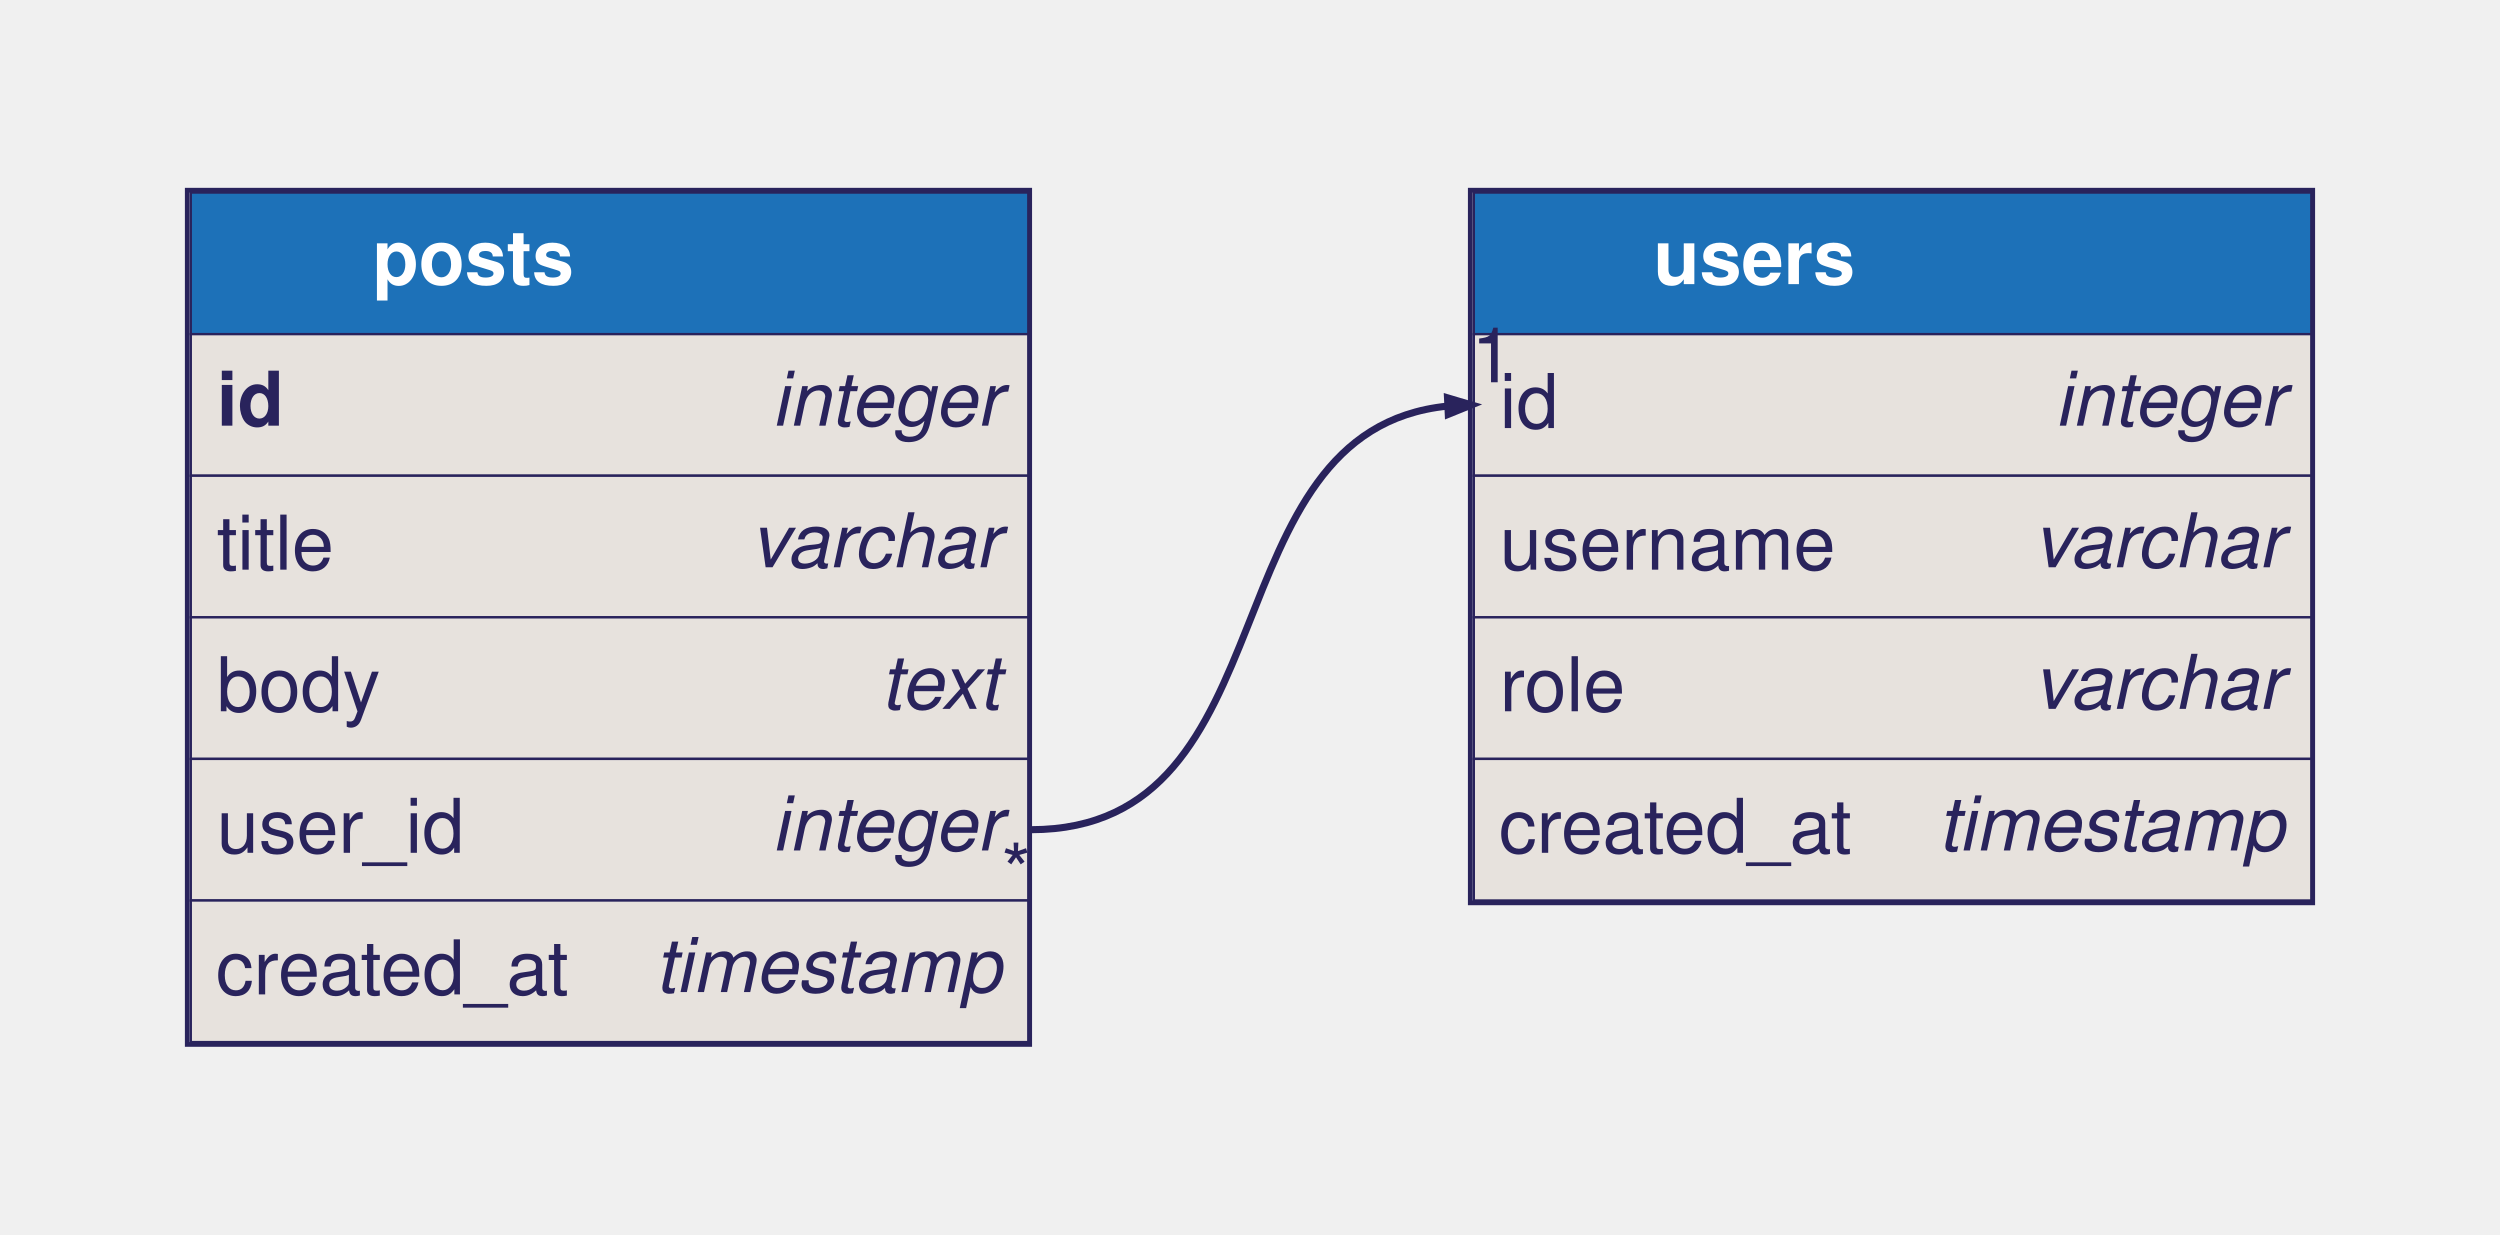
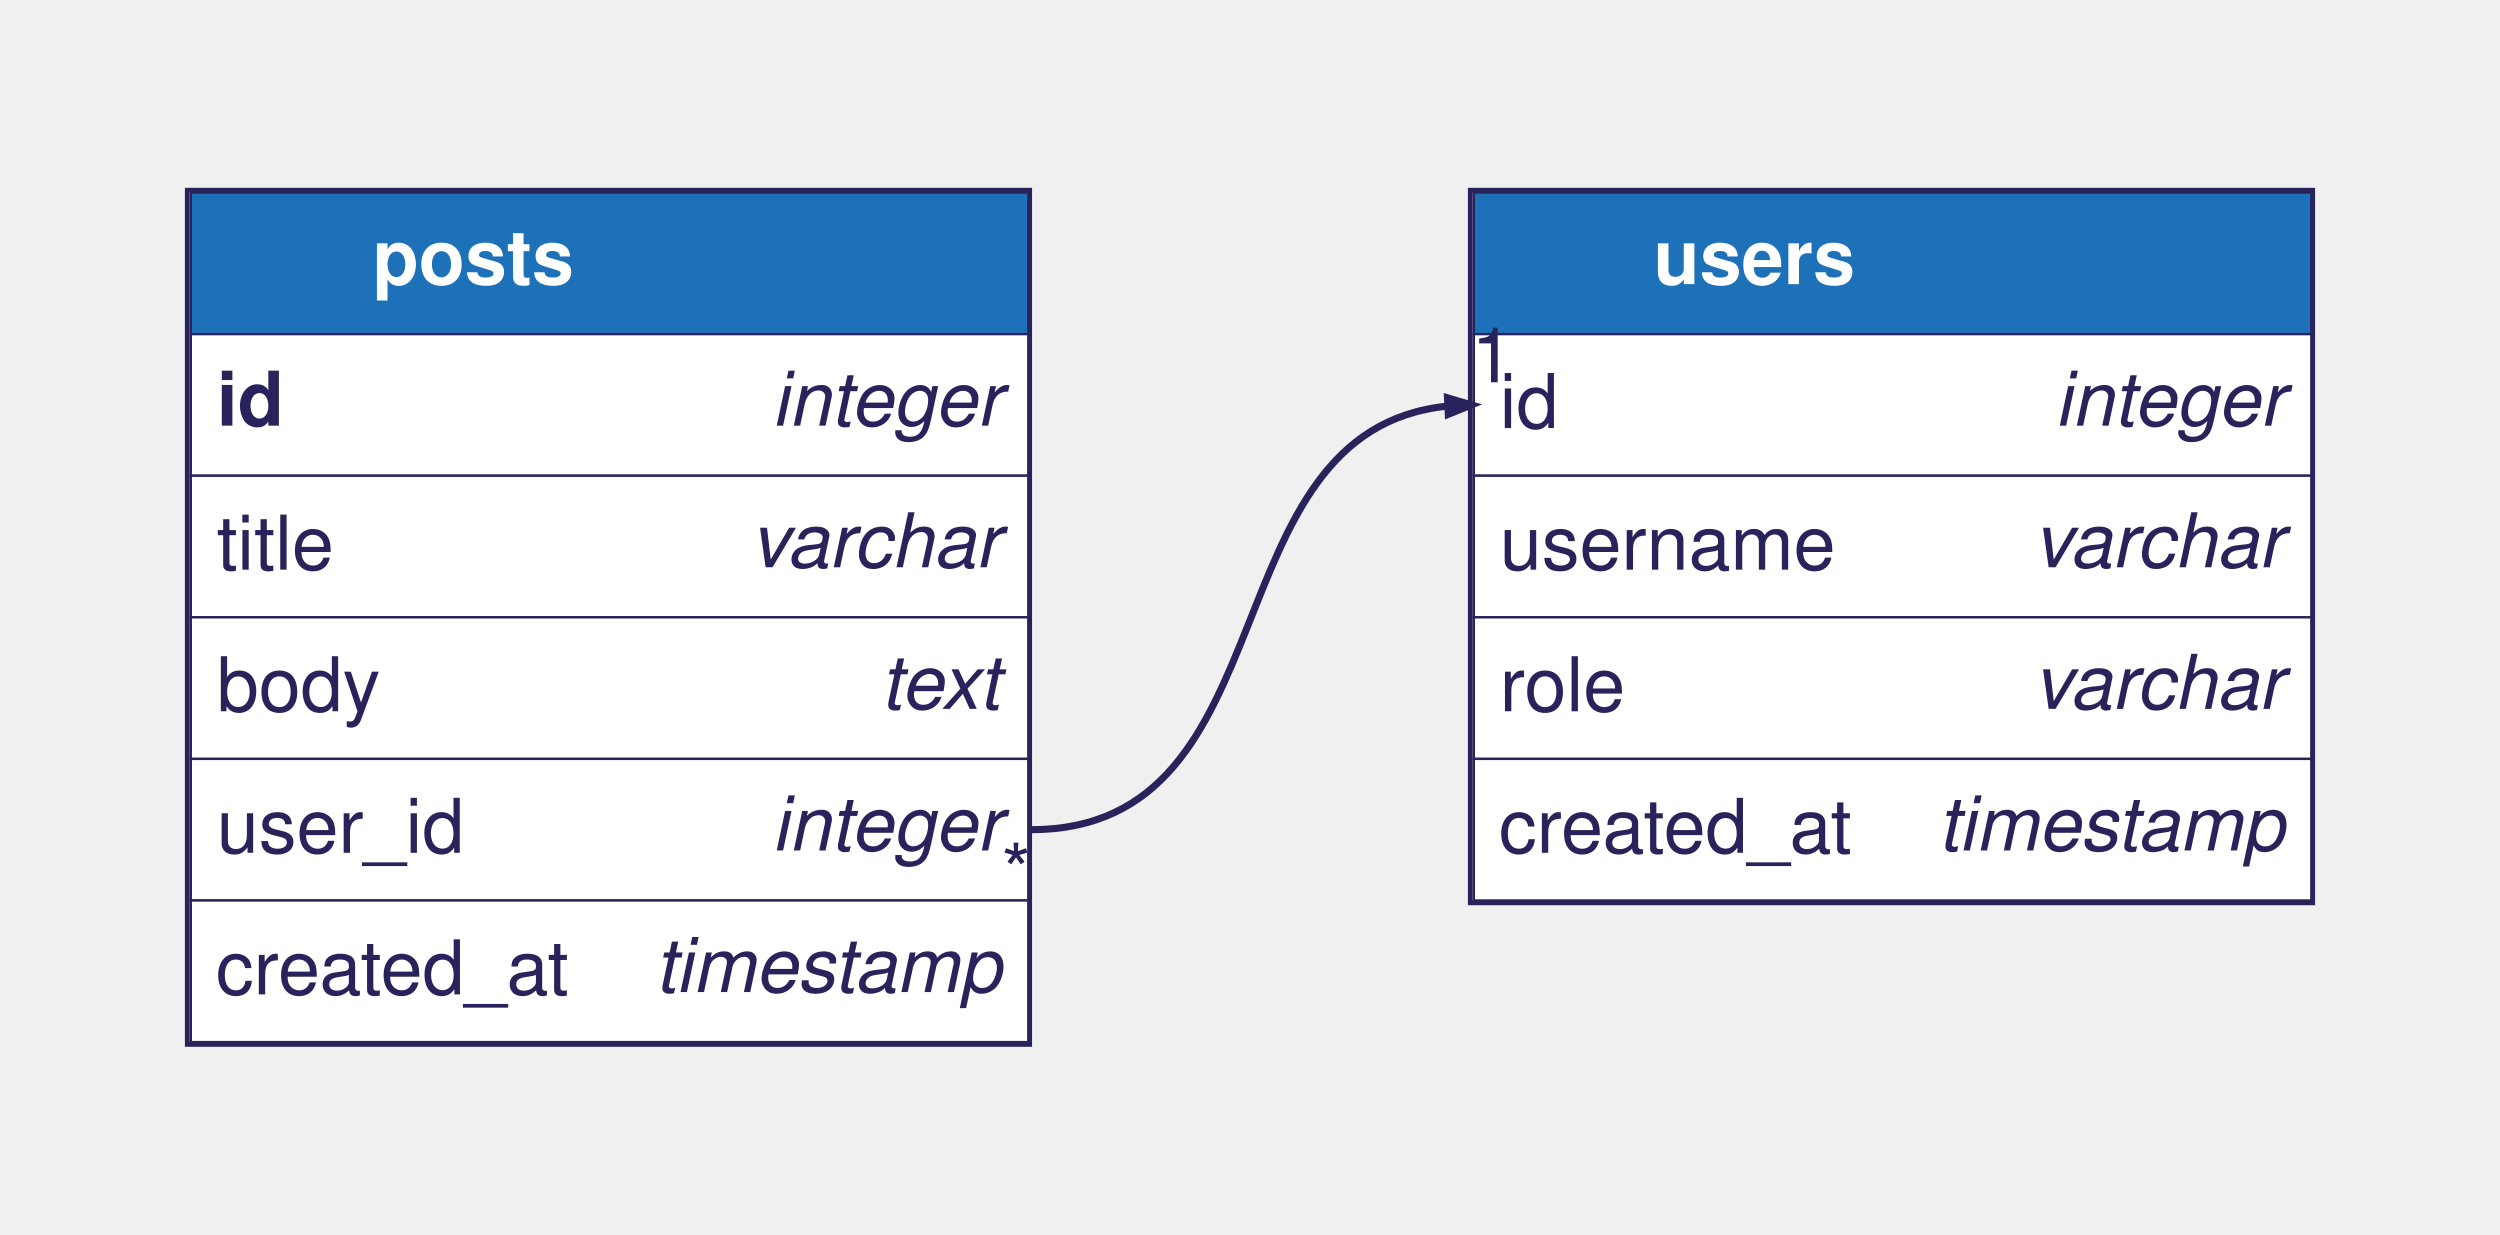
<svg xmlns="http://www.w3.org/2000/svg" width="1059pt" height="523pt" viewBox="0.00 0.00 1059.41 522.77">
  <g id="graph0" class="graph" transform="scale(1 1) rotate(0) translate(4 518.77)">
    <g id="users" class="node">
      <ellipse fill="none" stroke="black" stroke-width="0" cx="797.55" cy="-287.39" rx="253.7" ry="214.92" />
      <polygon fill="#1d71b8" stroke="transparent" points="620.55,-377.39 620.55,-437.39 975.55,-437.39 975.55,-377.39 620.55,-377.39" />
      <polygon fill="none" stroke="#29235c" points="620.55,-377.39 620.55,-437.39 975.55,-437.39 975.55,-377.39 620.55,-377.39" />
      <text text-anchor="start" x="696.69" y="-398.59" font-family="Helvetica,sans-Serif" font-weight="bold" font-size="32.00" fill="#ffffff">       users       </text>
-       <polygon fill="#e7e2dd" stroke="transparent" points="620.55,-317.39 620.55,-377.39 975.55,-377.39 975.55,-317.39 620.55,-317.39" />
+       <polygon fill="#ffffff" stroke="transparent" points="620.55,-317.39 620.55,-377.39 975.55,-377.39 975.55,-317.39 620.55,-317.39" />
      <polygon fill="none" stroke="#29235c" points="620.55,-317.39 620.55,-377.39 975.55,-377.39 975.55,-317.39 620.55,-317.39" />
      <text text-anchor="start" x="631.55" y="-337.59" font-family="Helvetica,sans-Serif" font-size="32.00" fill="#29235c">id    </text>
      <text text-anchor="start" x="866.75" y="-338.59" font-family="Helvetica,sans-Serif" font-style="italic" font-size="32.00" fill="#29235c">integer</text>
-       <polygon fill="#e7e2dd" stroke="transparent" points="620.55,-257.39 620.55,-317.39 975.55,-317.39 975.55,-257.39 620.55,-257.39" />
+       <polygon fill="#ffffff" stroke="transparent" points="620.55,-257.39 620.55,-317.39 975.55,-317.39 975.55,-257.39 620.55,-257.39" />
      <polygon fill="none" stroke="#29235c" points="620.55,-257.39 620.55,-317.39 975.55,-317.39 975.55,-257.39 620.55,-257.39" />
      <text text-anchor="start" x="631.55" y="-277.59" font-family="Helvetica,sans-Serif" font-size="32.00" fill="#29235c">username    </text>
      <text text-anchor="start" x="857.88" y="-278.59" font-family="Helvetica,sans-Serif" font-style="italic" font-size="32.00" fill="#29235c">varchar</text>
-       <polygon fill="#e7e2dd" stroke="transparent" points="620.55,-197.39 620.55,-257.39 975.55,-257.39 975.55,-197.39 620.55,-197.39" />
+       <polygon fill="#ffffff" stroke="transparent" points="620.55,-197.39 620.55,-257.39 975.55,-257.39 975.55,-197.39 620.55,-197.39" />
      <polygon fill="none" stroke="#29235c" points="620.55,-197.39 620.55,-257.39 975.55,-257.39 975.55,-197.39 620.55,-197.39" />
      <text text-anchor="start" x="631.55" y="-217.59" font-family="Helvetica,sans-Serif" font-size="32.00" fill="#29235c">role    </text>
      <text text-anchor="start" x="857.88" y="-218.59" font-family="Helvetica,sans-Serif" font-style="italic" font-size="32.00" fill="#29235c">varchar</text>
-       <polygon fill="#e7e2dd" stroke="transparent" points="620.55,-137.39 620.55,-197.39 975.55,-197.39 975.55,-137.39 620.55,-137.39" />
+       <polygon fill="#ffffff" stroke="transparent" points="620.55,-137.39 620.55,-197.39 975.55,-197.39 975.55,-137.39 620.55,-137.39" />
      <polygon fill="none" stroke="#29235c" points="620.55,-137.39 620.55,-197.39 975.55,-197.39 975.55,-137.39 620.55,-137.39" />
      <text text-anchor="start" x="631.18" y="-157.59" font-family="Helvetica,sans-Serif" font-size="32.00" fill="#29235c">created_at    </text>
      <text text-anchor="start" x="817.27" y="-158.59" font-family="Helvetica,sans-Serif" font-style="italic" font-size="32.00" fill="#29235c">timestamp</text>
      <polygon fill="none" stroke="#29235c" stroke-width="2" points="619.05,-136.39 619.05,-438.39 976.05,-438.39 976.05,-136.39 619.05,-136.39" />
    </g>
    <g id="posts" class="node">
      <ellipse fill="none" stroke="black" stroke-width="0" cx="253.85" cy="-257.39" rx="253.7" ry="257.27" />
      <polygon fill="#1d71b8" stroke="transparent" points="76.85,-377.39 76.85,-437.39 431.85,-437.39 431.85,-377.39 76.85,-377.39" />
      <polygon fill="none" stroke="#29235c" points="76.85,-377.39 76.85,-437.39 431.85,-437.39 431.85,-377.39 76.85,-377.39" />
      <text text-anchor="start" x="153.87" y="-398.59" font-family="Helvetica,sans-Serif" font-weight="bold" font-size="32.00" fill="#ffffff">       posts       </text>
-       <polygon fill="#e7e2dd" stroke="transparent" points="76.85,-317.39 76.85,-377.39 431.85,-377.39 431.85,-317.39 76.85,-317.39" />
+       <polygon fill="#ffffff" stroke="transparent" points="76.85,-317.39 76.85,-377.39 431.85,-377.39 431.85,-317.39 76.85,-317.39" />
      <polygon fill="none" stroke="#29235c" points="76.85,-317.39 76.85,-377.39 431.85,-377.39 431.85,-317.39 76.85,-317.39" />
      <text text-anchor="start" x="87.85" y="-338.59" font-family="Helvetica,sans-Serif" font-weight="bold" font-size="32.00" fill="#29235c">id</text>
      <text text-anchor="start" x="112.74" y="-338.59" font-family="Helvetica,sans-Serif" font-size="32.00" fill="#29235c">    </text>
      <text text-anchor="start" x="323.05" y="-338.59" font-family="Helvetica,sans-Serif" font-style="italic" font-size="32.00" fill="#29235c">integer</text>
-       <polygon fill="#e7e2dd" stroke="transparent" points="76.85,-257.39 76.85,-317.39 431.85,-317.39 431.85,-257.39 76.85,-257.39" />
+       <polygon fill="#ffffff" stroke="transparent" points="76.85,-257.39 76.85,-317.39 431.85,-317.39 431.85,-257.39 76.85,-257.39" />
      <polygon fill="none" stroke="#29235c" points="76.85,-257.39 76.85,-317.39 431.85,-317.39 431.85,-257.39 76.85,-257.39" />
      <text text-anchor="start" x="87.85" y="-277.59" font-family="Helvetica,sans-Serif" font-size="32.00" fill="#29235c">title    </text>
      <text text-anchor="start" x="314.18" y="-278.59" font-family="Helvetica,sans-Serif" font-style="italic" font-size="32.00" fill="#29235c">varchar</text>
-       <polygon fill="#e7e2dd" stroke="transparent" points="76.85,-197.39 76.85,-257.39 431.85,-257.39 431.85,-197.39 76.85,-197.39" />
+       <polygon fill="#ffffff" stroke="transparent" points="76.85,-197.39 76.85,-257.39 431.85,-257.39 431.85,-197.39 76.85,-197.39" />
      <polygon fill="none" stroke="#29235c" points="76.85,-197.39 76.85,-257.39 431.85,-257.39 431.85,-197.39 76.85,-197.39" />
      <text text-anchor="start" x="87.85" y="-217.59" font-family="Helvetica,sans-Serif" font-size="32.00" fill="#29235c">body    </text>
      <text text-anchor="start" x="369.28" y="-218.59" font-family="Helvetica,sans-Serif" font-style="italic" font-size="32.00" fill="#29235c">text</text>
-       <polygon fill="#e7e2dd" stroke="transparent" points="76.85,-137.39 76.85,-197.39 431.85,-197.39 431.85,-137.39 76.85,-137.39" />
+       <polygon fill="#ffffff" stroke="transparent" points="76.85,-137.39 76.85,-197.39 431.85,-197.39 431.85,-137.39 76.85,-137.39" />
      <polygon fill="none" stroke="#29235c" points="76.85,-137.39 76.85,-197.39 431.85,-197.39 431.85,-137.39 76.85,-137.39" />
      <text text-anchor="start" x="87.85" y="-157.59" font-family="Helvetica,sans-Serif" font-size="32.00" fill="#29235c">user_id    </text>
      <text text-anchor="start" x="323.05" y="-158.59" font-family="Helvetica,sans-Serif" font-style="italic" font-size="32.00" fill="#29235c">integer</text>
-       <polygon fill="#e7e2dd" stroke="transparent" points="76.85,-77.39 76.85,-137.39 431.85,-137.39 431.85,-77.39 76.85,-77.39" />
+       <polygon fill="#ffffff" stroke="transparent" points="76.85,-77.39 76.85,-137.39 431.85,-137.39 431.85,-77.39 76.85,-77.39" />
      <polygon fill="none" stroke="#29235c" points="76.85,-77.39 76.85,-137.39 431.85,-137.39 431.85,-77.39 76.85,-77.39" />
      <text text-anchor="start" x="87.48" y="-97.59" font-family="Helvetica,sans-Serif" font-size="32.00" fill="#29235c">created_at    </text>
      <text text-anchor="start" x="273.57" y="-98.59" font-family="Helvetica,sans-Serif" font-style="italic" font-size="32.00" fill="#29235c">timestamp</text>
      <polygon fill="none" stroke="#29235c" stroke-width="2" points="75.35,-76.39 75.35,-438.39 432.35,-438.39 432.35,-76.39 75.35,-76.39" />
    </g>
    <g id="edge2" class="edge">
      <path fill="none" stroke="#29235c" stroke-width="3" d="M432.85,-167.39C544.62,-167.39 506.8,-336.65 609.51,-346.9" />
      <polygon fill="#29235c" stroke="#29235c" stroke-width="3" points="609.4,-350.4 619.55,-347.39 609.73,-343.41 609.4,-350.4" />
      <text text-anchor="middle" x="628.45" y="-356.99" font-family="Helvetica,sans-Serif" font-size="32.00" fill="#29235c">1</text>
      <text text-anchor="middle" x="426.63" y="-138.59" font-family="Helvetica,sans-Serif" font-size="32.00" fill="#29235c">*</text>
    </g>
  </g>
</svg>
